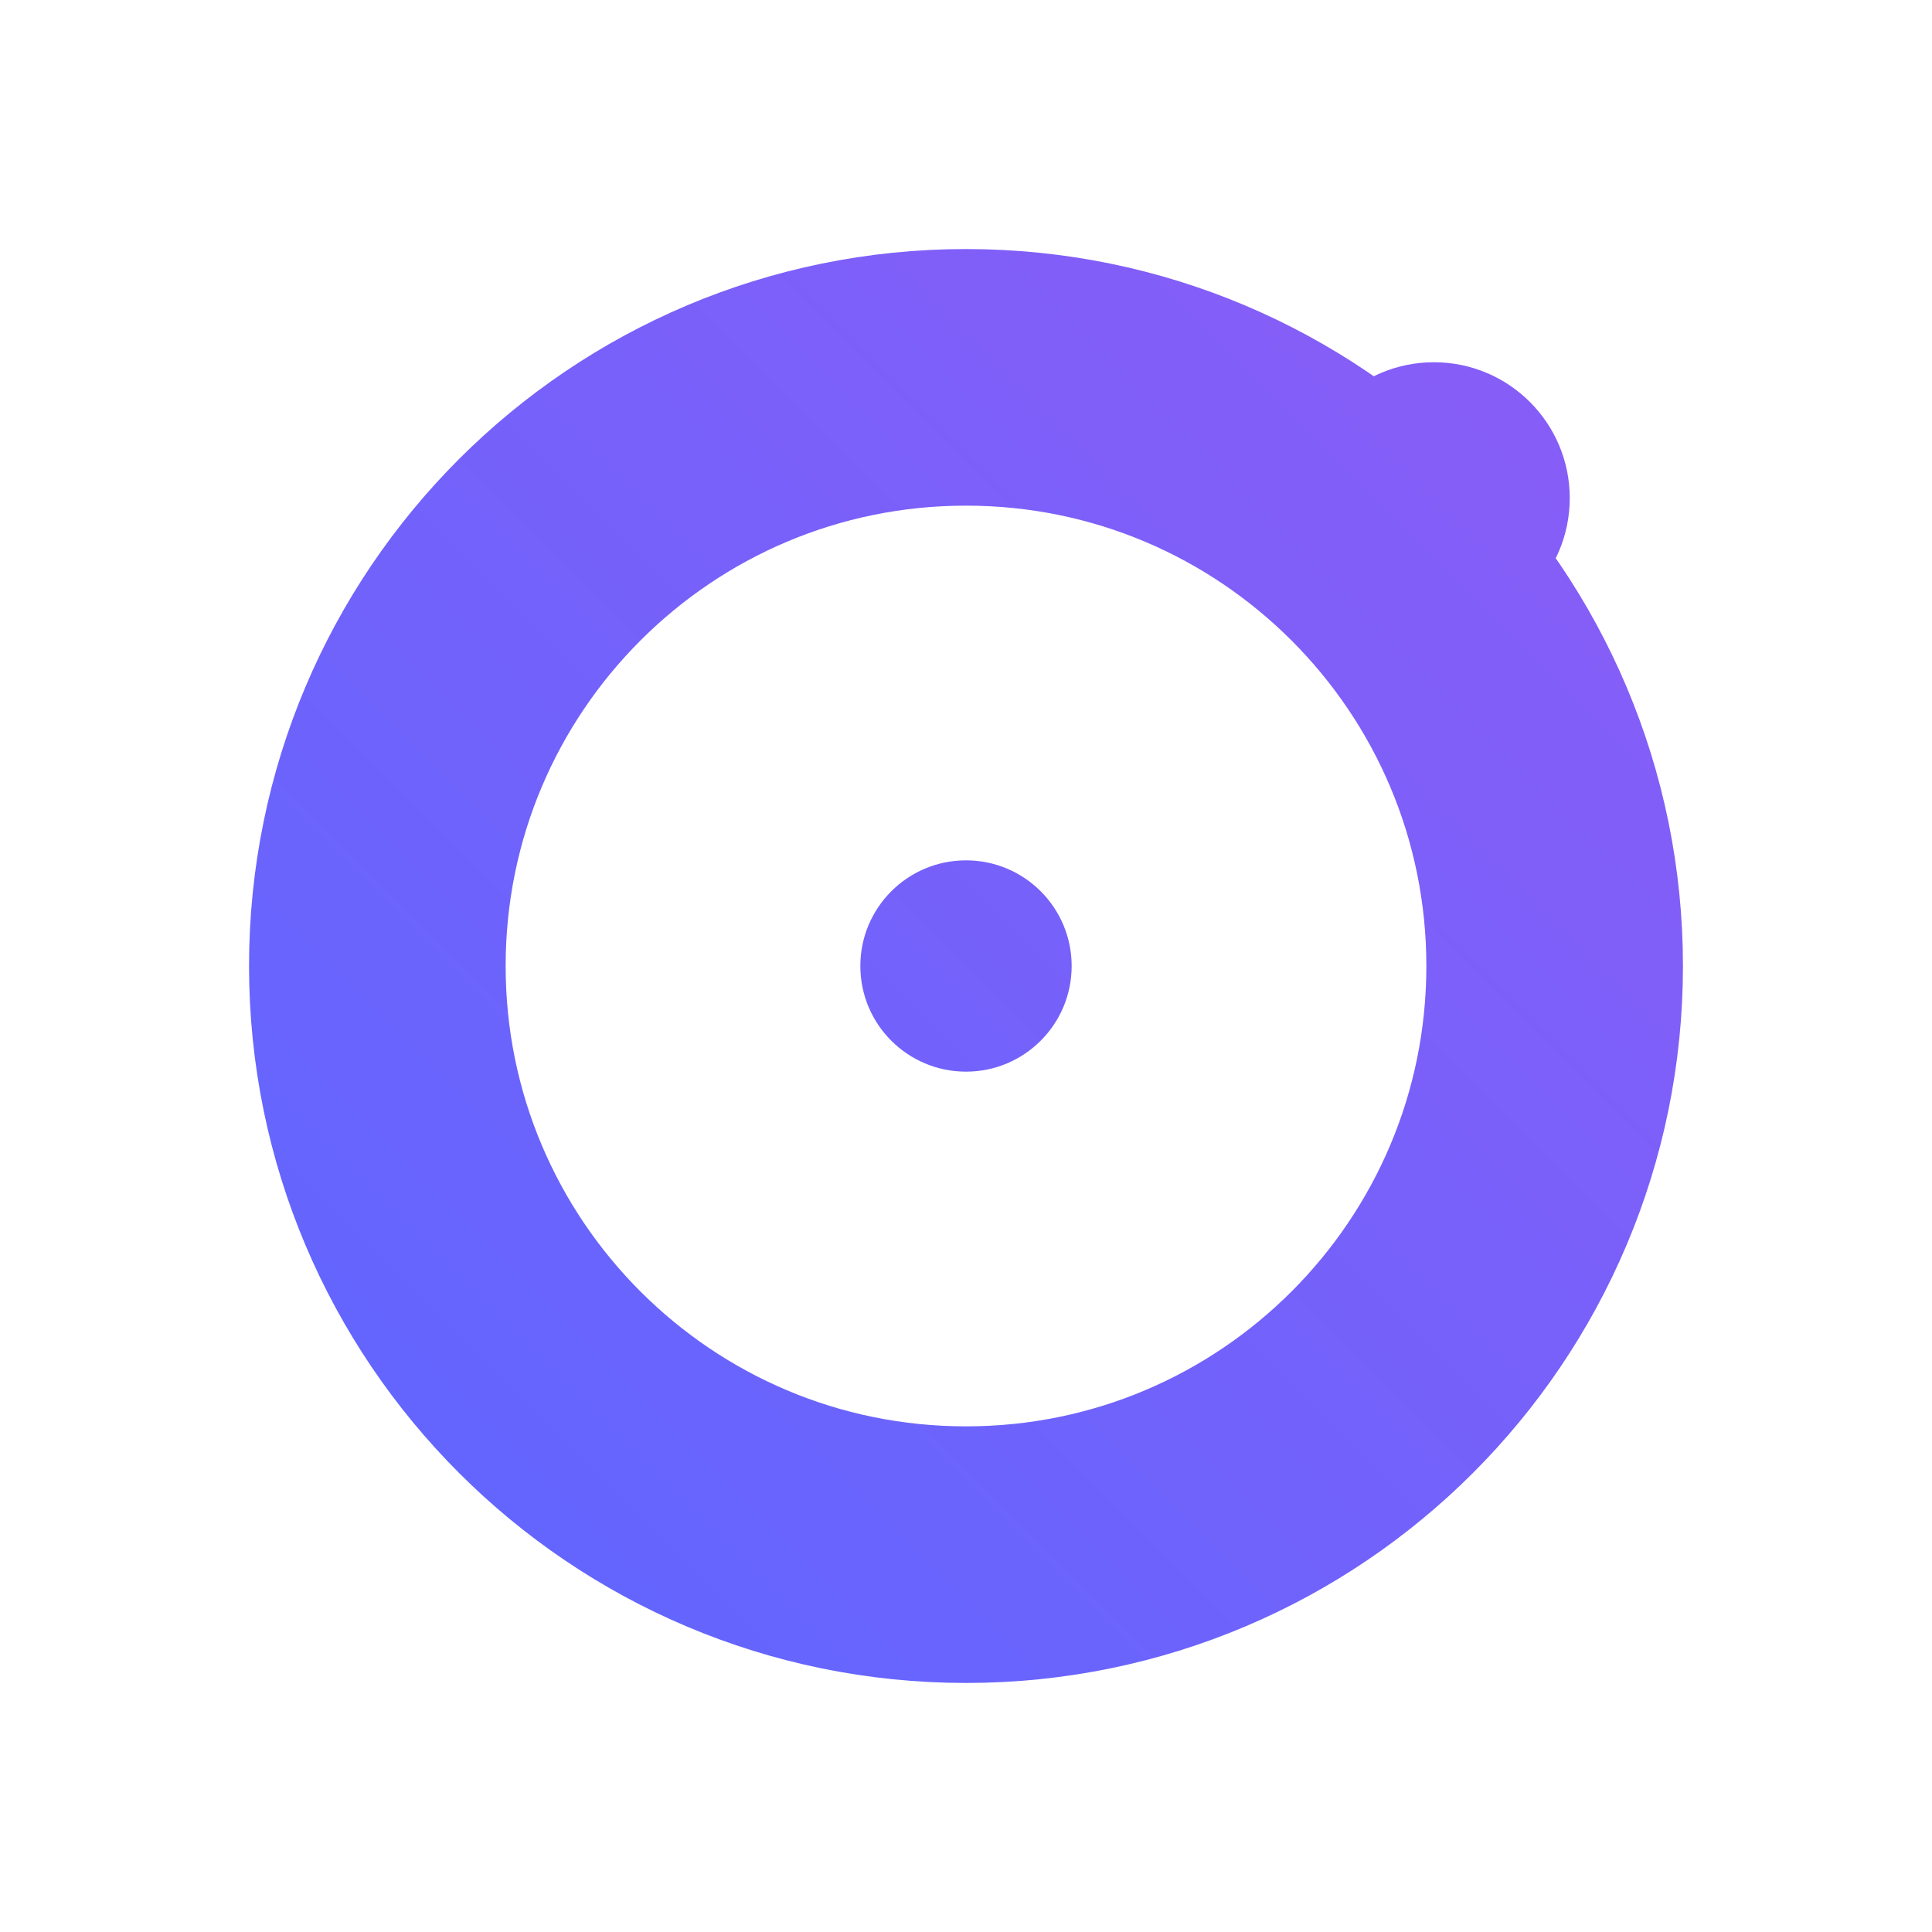
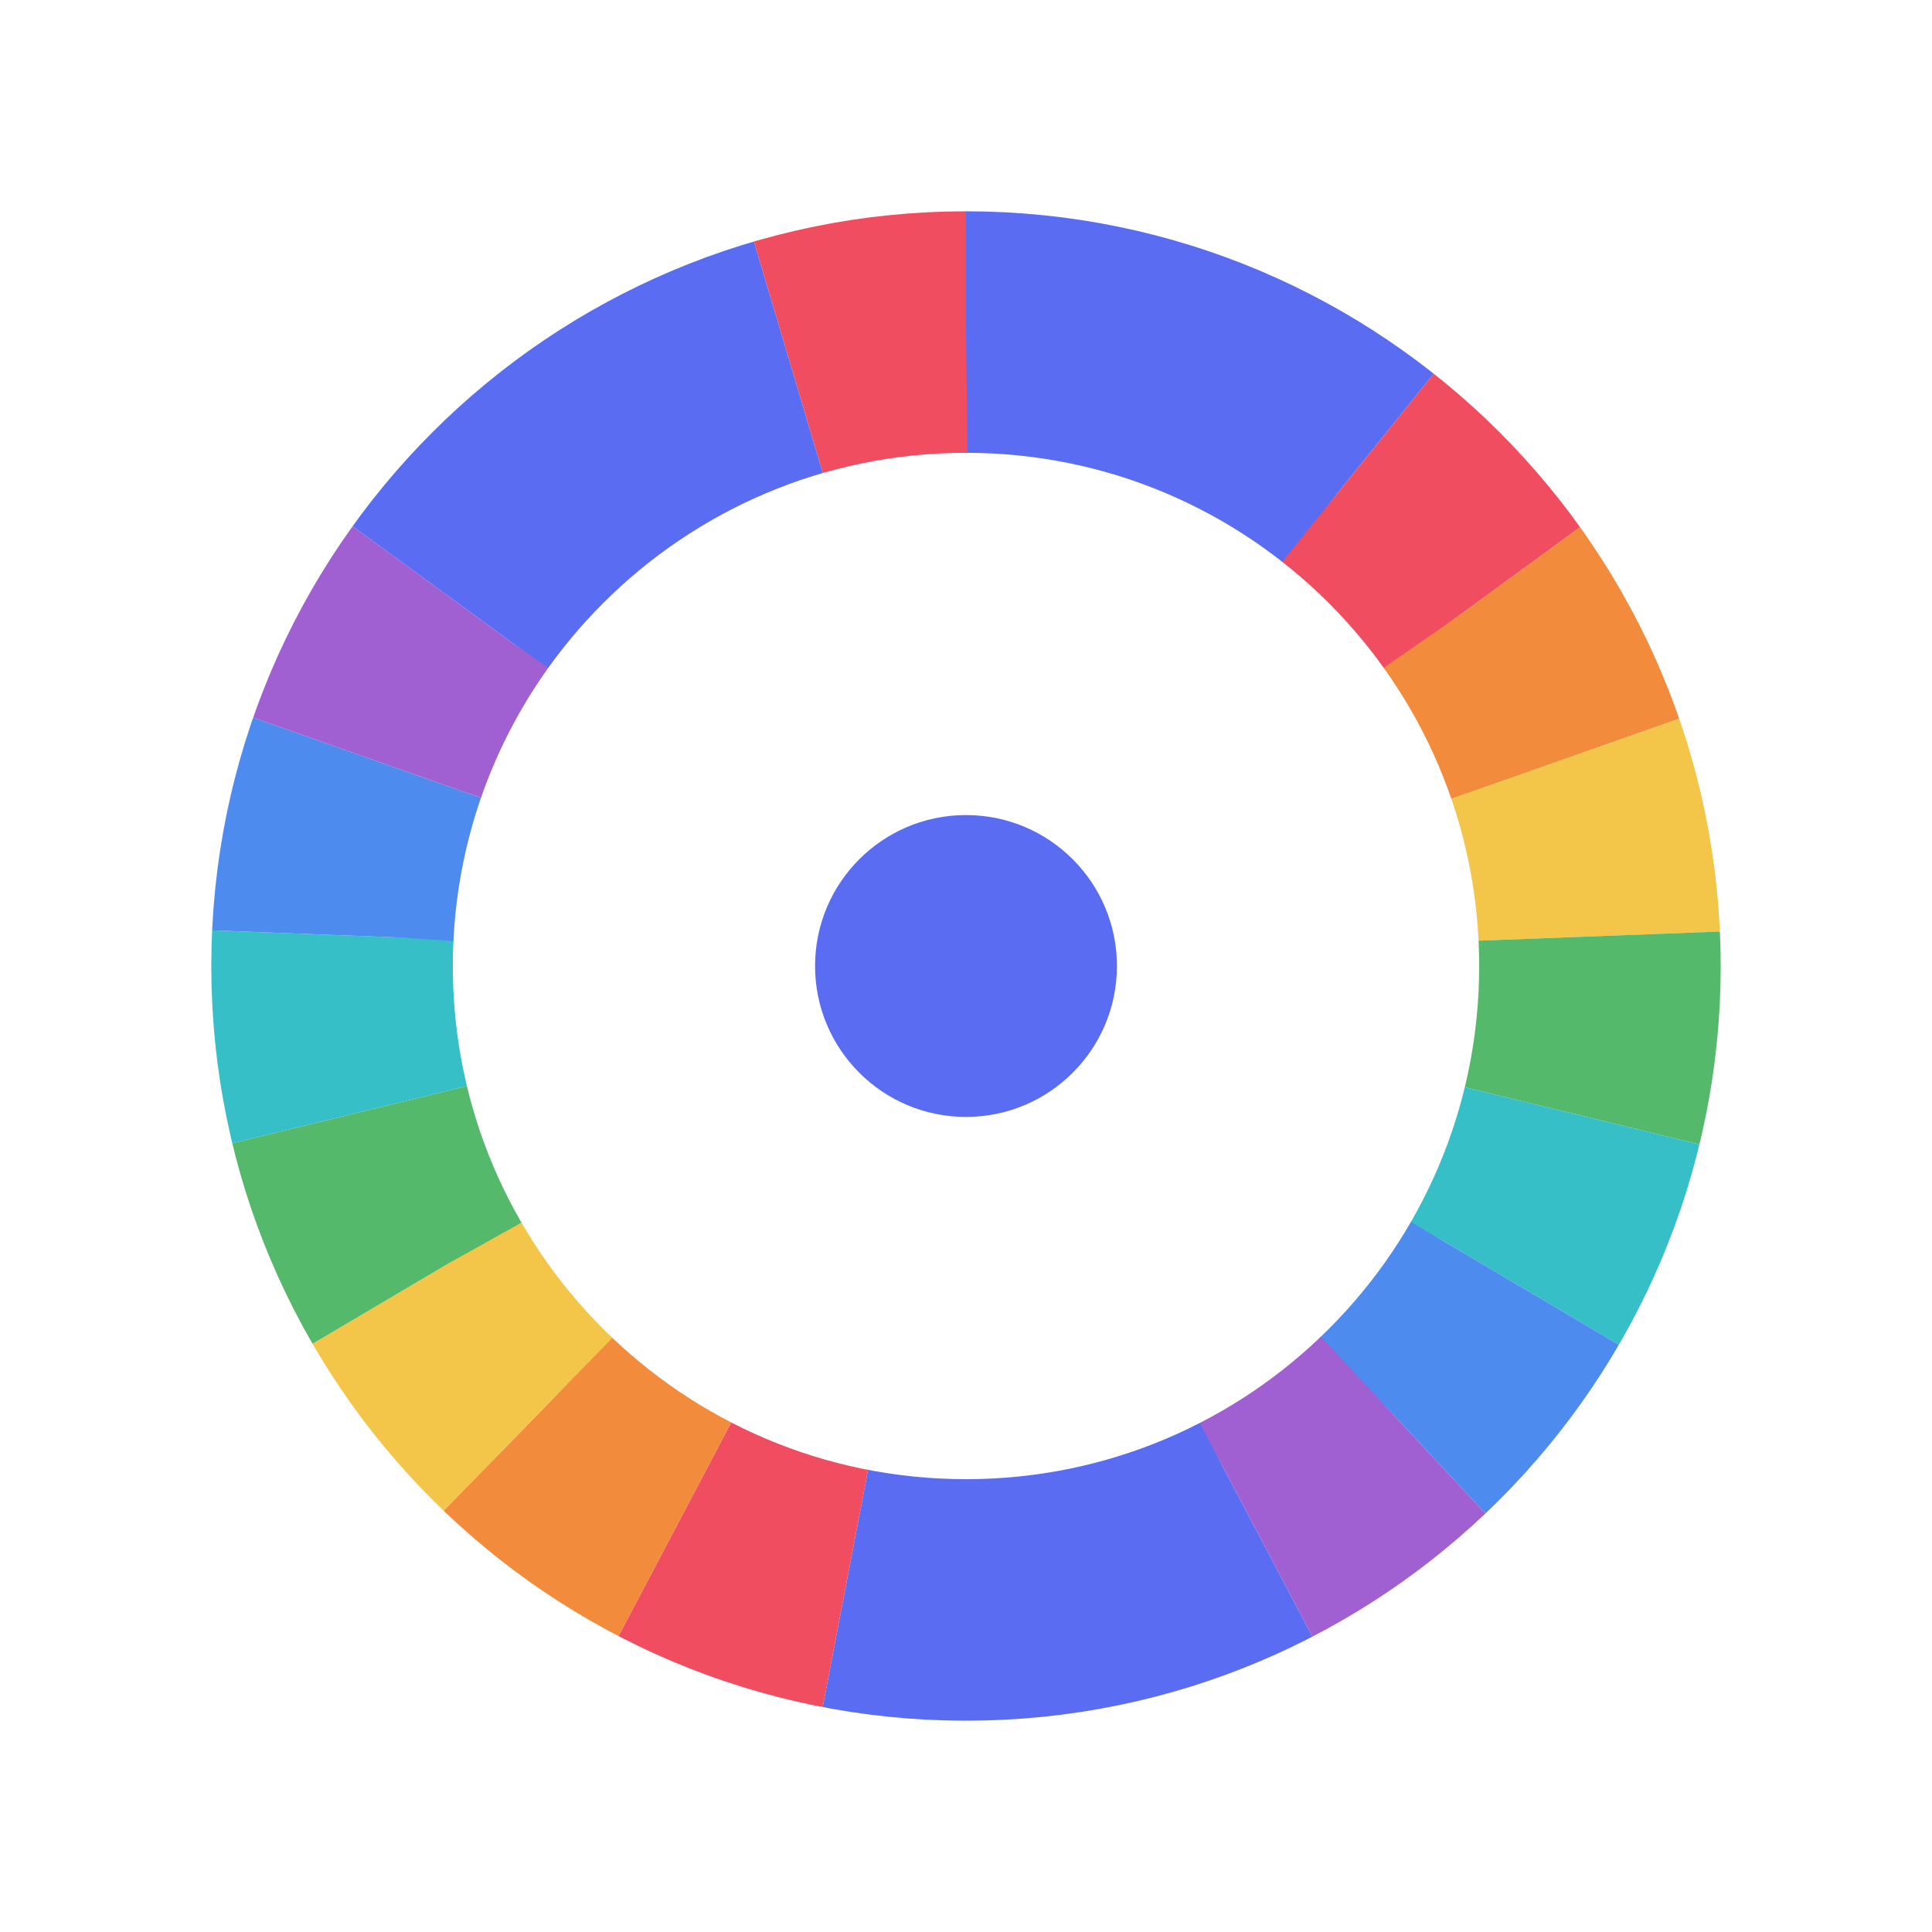
- <svg xmlns="http://www.w3.org/2000/svg" viewBox="0 0 128 128">
-   <defs>
-     <linearGradient id="orbit-gradient" x1="18" y1="110" x2="110" y2="18" gradientUnits="userSpaceOnUse">
-       <stop stop-color="#5d67ff" />
-       <stop offset="1" stop-color="#8b5cf6" />
-     </linearGradient>
-   </defs>
-   <circle cx="64" cy="64" r="39" fill="none" stroke="url(#orbit-gradient)" stroke-width="17" />
-   <circle cx="95" cy="33" r="9" fill="url(#orbit-gradient)" />
-   <circle cx="64" cy="64" r="7" fill="url(#orbit-gradient)" />
+ <svg xmlns="http://www.w3.org/2000/svg" viewBox="0 0 128 128" fill="none">
+   <g transform="rotate(-90 64 64)" stroke-width="16">
+     <circle cx="64" cy="64" r="42" pathLength="112" stroke="#596CF2" stroke-dasharray="28 84" />
+     <circle cx="64" cy="64" r="42" pathLength="112" stroke="#F04D61" stroke-dasharray="12 100" stroke-dashoffset="-28" />
+     <circle cx="64" cy="64" r="42" pathLength="112" stroke="#F38B3C" stroke-dasharray="12 100" stroke-dashoffset="-40" />
+     <circle cx="64" cy="64" r="42" pathLength="112" stroke="#F3C64A" stroke-dasharray="12 100" stroke-dashoffset="-52" />
+     <circle cx="64" cy="64" r="42" pathLength="112" stroke="#55B96B" stroke-dasharray="12 100" stroke-dashoffset="-64" />
+     <circle cx="64" cy="64" r="42" pathLength="112" stroke="#37BFC7" stroke-dasharray="12 100" stroke-dashoffset="-76" />
+     <circle cx="64" cy="64" r="42" pathLength="112" stroke="#4D8BEF" stroke-dasharray="12 100" stroke-dashoffset="-88" />
+     <circle cx="64" cy="64" r="42" pathLength="112" stroke="#A060D1" stroke-dasharray="12 100" stroke-dashoffset="-100" />
+   </g>
+   <circle cx="64" cy="64" r="10" fill="#596CF2" />
</svg>
